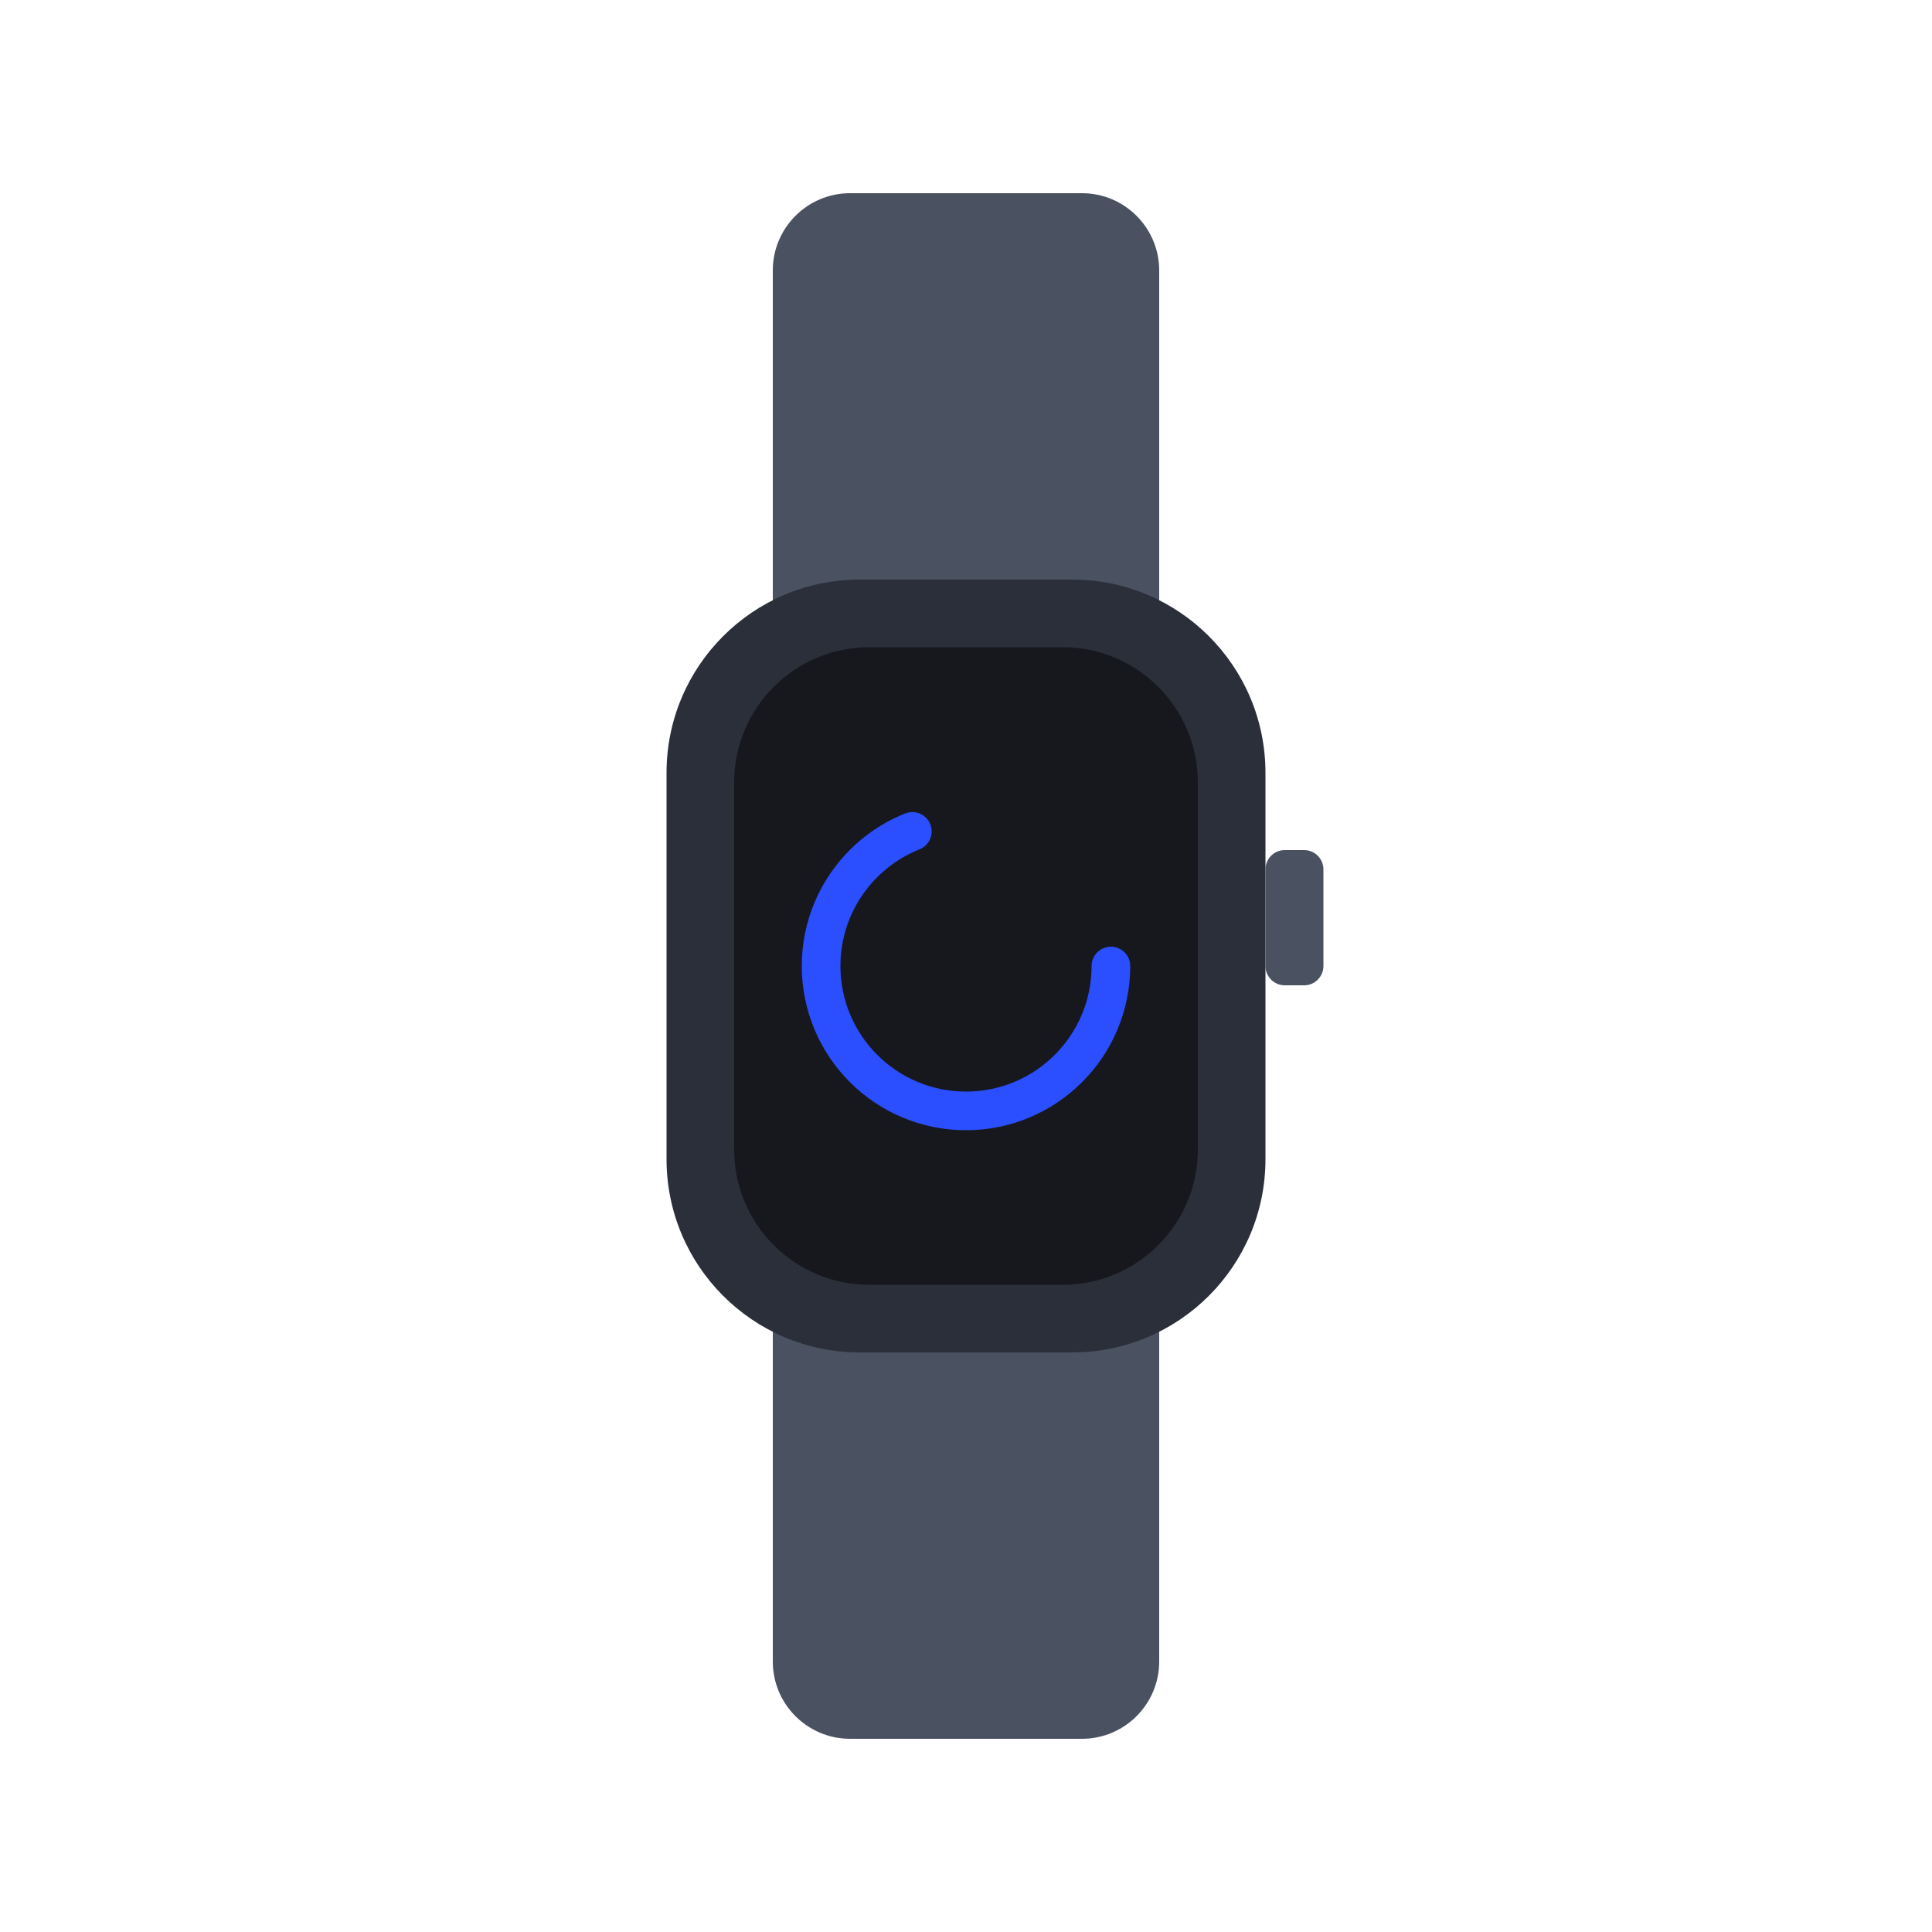
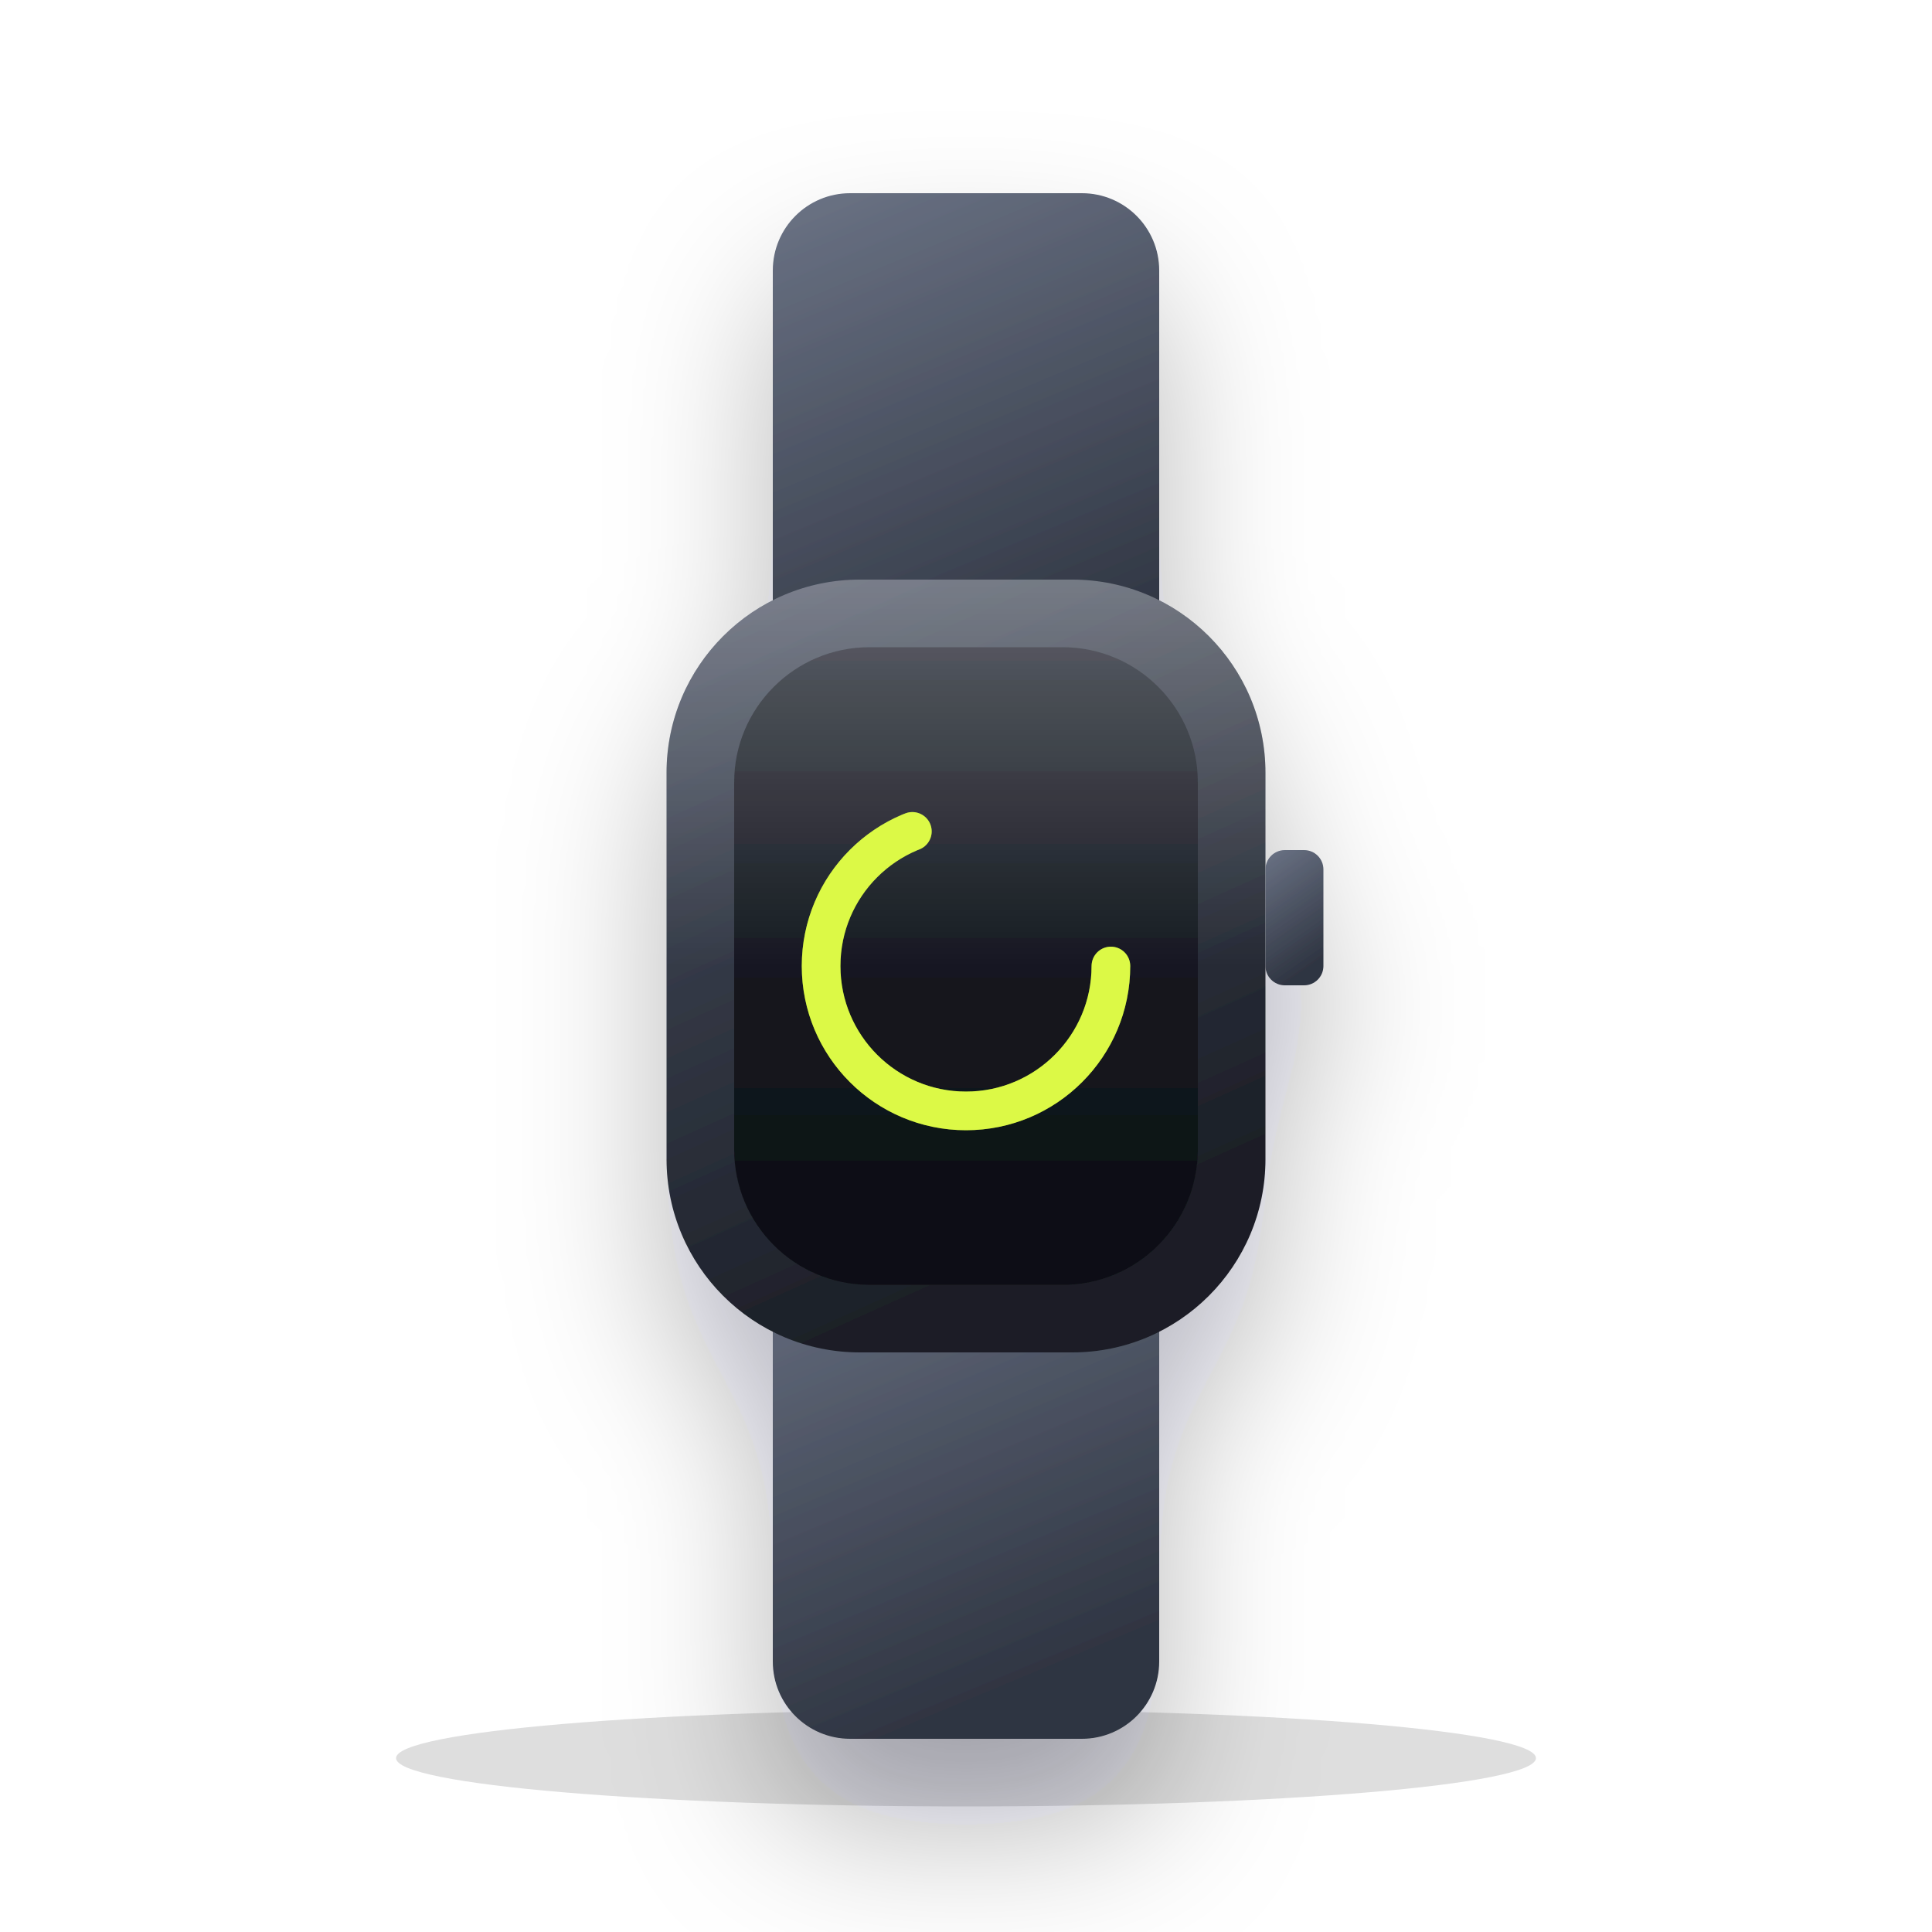
<svg xmlns="http://www.w3.org/2000/svg" viewBox="0 0 400 400" width="400" height="400" role="img">
-   <rect x="160" y="40" width="80" height="112" rx="16" fill="#4A5160" />
-   <rect x="160" y="248" width="80" height="112" rx="16" fill="#4A5160" />
-   <rect x="138" y="120" width="124" height="160" rx="40" fill="#2A2F3A" />
-   <rect x="152" y="134" width="96" height="132" rx="28" fill="#16181D" />
-   <circle cx="200" cy="200" r="30" fill="none" stroke="#2B4EFF" stroke-width="8" stroke-dasharray="130 200" stroke-linecap="round" />
-   <rect x="262" y="176" width="12" height="28" rx="4" fill="#4A5160" />
+   <defs>
+     <linearGradient id="gb" x1="0" y1="0" x2="0.35" y2="1">
+       <stop offset="0" stop-color="#4A5263" />
+       <stop offset="1" stop-color="#1A1D25" />
+     </linearGradient>
+     <linearGradient id="gm" x1="0" y1="0" x2="0.3" y2="1">
+       <stop offset="0" stop-color="#6B7385" />
+       <stop offset="1" stop-color="#2F3542" />
+     </linearGradient>
+     <linearGradient id="gd" x1="0" y1="0" x2="0" y2="1">
+       <stop offset="0" stop-color="#20242E" />
+       <stop offset="1" stop-color="#0B0D12" />
+     </linearGradient>
+     <linearGradient id="gs" x1="0" y1="0" x2="1" y2="1">
+       <stop offset="0" stop-color="#232937" />
+       <stop offset="1" stop-color="#0E1117" />
+     </linearGradient>
+     <linearGradient id="gl" x1="0" y1="0" x2="0" y2="1">
+       <stop offset="0" stop-color="#fff" stop-opacity=".55" />
+       <stop offset=".5" stop-color="#fff" stop-opacity="0" />
+     </linearGradient>
+     <filter id="sh" x="-30%" y="-30%" width="160%" height="170%">
+       <feDropShadow dx="0" dy="18" stdDeviation="16" flood-color="#0B0D12" flood-opacity=".28" />
+     </filter>
+   </defs>
+   <ellipse cx="200" cy="364" rx="118" ry="10" fill="#0B0D12" opacity=".14" />
+   <g filter="url(#sh)">
+     <rect x="160" y="40" width="80" height="112" rx="16" fill="url(#gm)" />
+     <rect x="160" y="248" width="80" height="112" rx="16" fill="url(#gm)" />
+     <rect x="138" y="120" width="124" height="160" rx="40" fill="url(#gb)" />
+     <rect x="152" y="134" width="96" height="132" rx="28" fill="url(#gd)" />
+     <circle cx="200" cy="200" r="30" fill="none" stroke="#C6F432" stroke-width="8" stroke-dasharray="130 200" stroke-linecap="round" />
+     <rect x="262" y="176" width="12" height="28" rx="4" fill="url(#gm)" />
+   </g>
+   <g opacity=".5" style="mix-blend-mode:screen">
+     <rect x="160" y="40" width="80" height="112" rx="16" fill="none" />
+     <rect x="160" y="248" width="80" height="112" rx="16" fill="none" />
+     <rect x="138" y="120" width="124" height="160" rx="40" fill="url(#gl)" />
+     <rect x="152" y="134" width="96" height="132" rx="28" fill="none" />
+     <circle cx="200" cy="200" r="30" fill="none" stroke="#C6F432" stroke-width="8" stroke-dasharray="130 200" stroke-linecap="round" />
+     <rect x="262" y="176" width="12" height="28" rx="4" fill="none" />
+   </g>
</svg>
